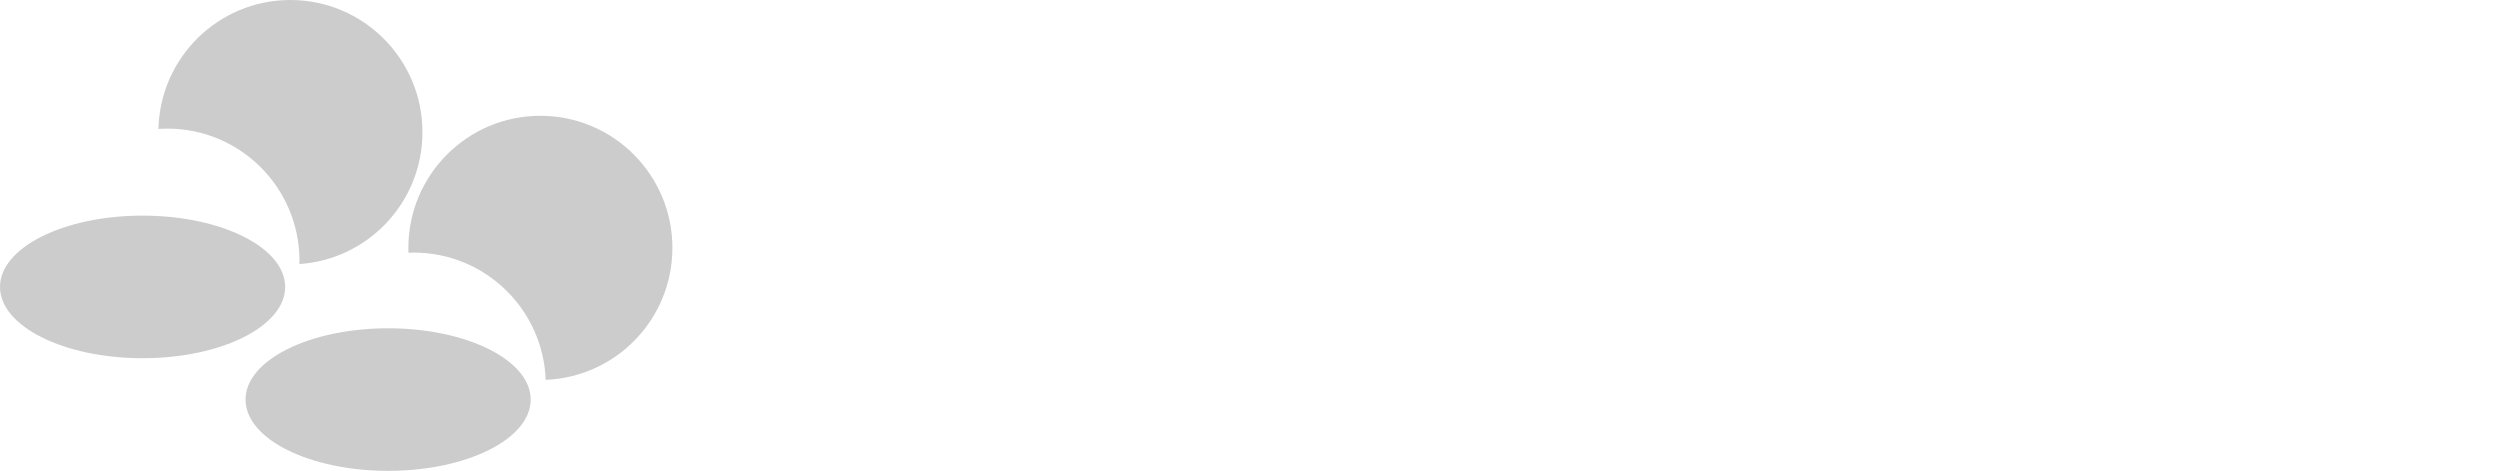
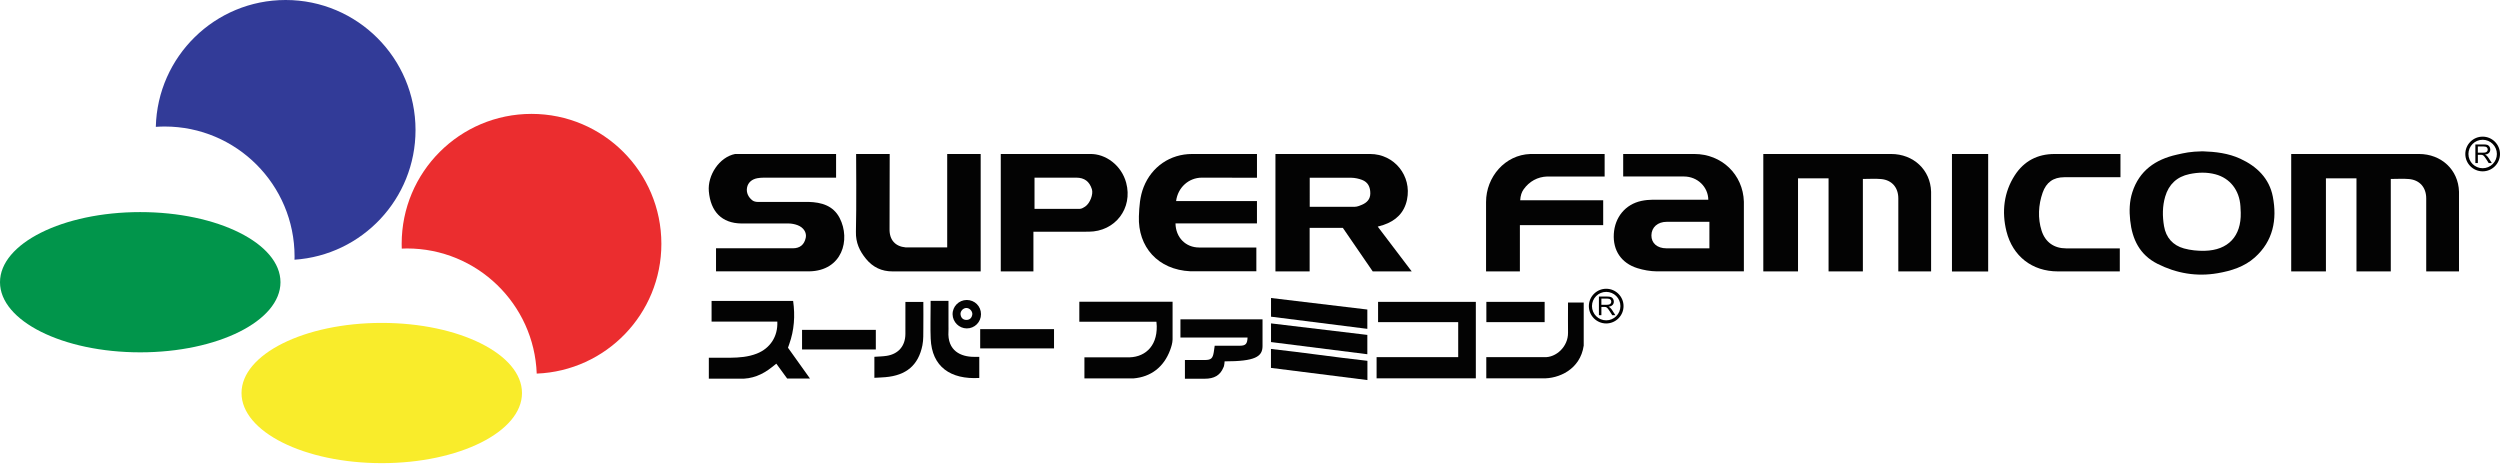
- <svg xmlns="http://www.w3.org/2000/svg" version="1.1">
+ <svg xmlns="http://www.w3.org/2000/svg" version="1.1" id="Ebene_1" x="0px" y="0px" width="566.929px" height="105.029px" viewBox="-0.756 0 566.929 105.029" enable-background="new -0.756 0 566.929 105.029" xml:space="preserve">
  <g>
-     <path d="M 438.72 66.222 L 430.248 66.222 L 430.248 37.572 C 430.248 37.572 451.452 37.572 461.442 37.572 C 466.833 37.572 471.042 41.394 471.189 46.791 L 471.189 66.222 L 463.191 66.222 C 463.191 66.222 463.191 53.877 463.191 48.414 C 463.191 45.765 461.631 43.932 459.006 43.689 C 457.563 43.557 456.105 43.665 454.542 43.665 C 454.542 51.153 454.542 66.222 454.542 66.222 L 446.172 66.222 C 446.172 66.222 446.172 51.108 446.172 43.509 C 443.661 43.509 441.252 43.509 438.72 43.509 C 438.72 50.985 438.72 66.222 438.72 66.222 Z" style="fill: rgb(255, 255, 255);" />
-     <path d="M 567.528 66.222 L 559.056 66.222 L 559.056 37.572 C 559.056 37.572 580.26 37.572 590.25 37.572 C 595.641 37.572 599.85 41.394 600 46.791 L 600 66.222 L 591.999 66.222 C 591.999 66.222 591.999 53.877 591.999 48.414 C 591.999 45.765 590.442 43.932 587.814 43.689 C 586.374 43.557 584.913 43.665 583.353 43.665 C 583.353 51.153 583.353 66.222 583.353 66.222 L 574.98 66.222 C 574.98 66.222 574.98 51.108 574.98 43.509 C 572.469 43.509 570.06 43.509 567.528 43.509 C 567.528 50.985 567.528 66.222 567.528 66.222 Z" style="fill: rgb(255, 255, 255);" />
-     <path d="M 336.168 55.293 C 338.874 58.863 341.685 62.562 344.457 66.222 C 341.274 66.222 334.944 66.222 334.944 66.222 L 327.657 55.599 L 319.554 55.599 C 319.554 55.599 319.554 62.691 319.554 66.222 C 316.71 66.222 313.998 66.222 311.208 66.222 C 311.208 56.781 311.208 47.106 311.208 37.572 C 311.613 37.572 312.015 37.572 312.42 37.572 C 319.716 37.572 327.009 37.569 334.305 37.572 C 340.251 37.575 344.508 42.933 343.314 48.711 C 342.654 51.903 340.602 53.862 337.575 54.882 C 337.155 55.023 336.729 55.134 336.168 55.293 Z M 319.575 50.457 C 323.274 50.457 330.582 50.457 330.582 50.457 C 331.158 50.448 331.758 50.199 332.301 49.968 C 333.513 49.452 334.353 48.624 334.359 47.184 C 334.362 45.66 333.804 44.445 332.334 43.89 C 331.512 43.578 330.6 43.386 329.724 43.371 L 319.572 43.371 C 319.575 43.371 319.575 48.132 319.575 50.457 Z" style="fill: rgb(255, 255, 255);" />
-     <path d="M 425.508 66.21 L 404.235 66.21 C 402.654 66.189 401.022 65.904 399.516 65.43 C 395.592 64.197 393.54 61.101 393.771 57.099 C 394.008 53.004 396.594 49.86 400.479 49.029 C 401.385 48.834 402.33 48.738 403.257 48.732 L 416.829 48.732 C 417.201 48.732 416.457 48.732 416.829 48.732 C 416.781 45.606 414.201 43.077 410.898 43.065 L 396.06 43.065 L 396.06 37.572 L 413.421 37.572 C 420.09 37.572 425.304 42.561 425.508 49.209 L 425.508 66.213 L 425.508 66.213 Z M 417.096 54.123 C 413.598 54.123 410.142 54.123 406.686 54.123 C 404.478 54.123 402.981 55.443 402.945 57.411 C 402.915 59.322 404.358 60.588 406.602 60.591 L 417.096 60.591 C 417.096 60.591 417.096 56.424 417.096 54.123 Z" style="fill: rgb(255, 255, 255);" />
-     <path d="M 174.711 66.21 L 174.711 60.585 L 193.449 60.585 C 195.177 60.585 196.233 59.724 196.605 58.026 C 196.878 56.775 196.092 55.491 194.583 54.933 C 193.896 54.678 193.134 54.534 192.405 54.525 L 180.849 54.525 C 176.133 54.456 173.379 51.651 172.956 46.665 C 172.626 42.783 175.485 38.349 179.358 37.575 C 179.358 37.575 196.029 37.575 204.006 37.575 C 204.006 39.297 204.006 41.529 204.006 43.347 C 203.613 43.347 203.217 43.347 202.818 43.347 C 197.322 43.347 191.82 43.341 186.324 43.35 C 185.805 43.353 185.277 43.395 184.767 43.488 C 183.474 43.731 182.514 44.526 182.28 45.774 C 182.046 46.998 182.592 48.141 183.615 48.915 C 183.93 49.152 184.44 49.266 184.863 49.269 L 197.316 49.269 C 200.403 49.356 203.304 50.148 204.873 53.184 C 207.609 58.482 205.5 66.093 197.442 66.21 L 174.711 66.21 Z" style="fill: rgb(255, 255, 255);" />
-     <path d="M 537.417 36.918 C 540.618 37.023 543.726 37.389 546.636 38.73 C 550.686 40.593 553.71 43.527 554.571 47.979 C 555.648 53.583 554.661 58.821 550.17 62.823 C 547.623 65.097 544.401 66.096 541.104 66.663 C 535.98 67.545 531.075 66.717 526.428 64.371 C 522.081 62.181 520.26 58.386 519.765 53.787 C 519.519 51.474 519.57 49.158 520.29 46.911 C 521.994 41.619 525.942 38.907 531.102 37.746 C 533.163 37.284 534.351 36.987 537.417 36.918 Z M 546.744 51.894 C 546.72 51.372 546.699 50.85 546.669 50.328 C 546.426 46.416 544.131 43.467 540.549 42.528 C 538.452 41.976 536.319 42.039 534.222 42.48 C 531.174 43.116 529.182 44.985 528.312 47.958 C 527.616 50.325 527.619 52.764 528.024 55.176 C 528.495 57.969 530.187 59.871 532.884 60.618 C 534.504 61.068 536.262 61.236 537.948 61.197 C 543.699 61.056 546.882 57.621 546.744 51.894 Z" style="fill: rgb(255, 255, 255);" />
-     <path d="M 306.699 49.062 C 306.699 50.937 306.699 52.68 306.699 54.507 C 300.042 54.507 293.433 54.507 286.824 54.507 C 286.875 57.942 289.299 60.387 292.584 60.39 C 296.847 60.396 306.552 60.393 306.552 60.393 L 306.552 66.195 L 290.484 66.195 C 282.492 65.826 277.626 60.192 277.893 52.791 C 277.98 50.352 278.142 47.949 279.051 45.648 C 281.013 40.671 285.531 37.575 290.856 37.575 C 295.719 37.575 306.705 37.575 306.705 37.575 L 306.705 43.368 C 306.705 43.368 295.857 43.335 293.241 43.347 C 290.049 43.362 287.394 45.741 286.971 49.062 C 293.535 49.062 300.09 49.062 306.699 49.062 Z" style="fill: rgb(255, 255, 255);" />
-     <path d="M 231.12 60.363 C 231.12 60.363 231.12 45.048 231.12 37.575 C 233.868 37.575 236.538 37.575 239.286 37.575 C 239.286 46.911 239.286 66.213 239.286 66.213 L 217.788 66.222 C 215.133 66.231 212.994 65.205 211.329 63.189 C 209.748 61.272 208.776 59.202 208.848 56.559 C 209.004 50.841 208.893 37.575 208.893 37.575 L 217.086 37.575 L 217.053 55.881 C 216.993 58.572 218.487 60.141 220.971 60.363 L 231.12 60.363 Z" style="fill: rgb(255, 255, 255);" />
-     <path d="M 252.156 56.538 C 252.156 59.844 252.156 63.03 252.156 66.213 C 249.468 66.213 246.864 66.213 244.188 66.213 C 244.188 56.802 244.188 37.575 244.188 37.575 L 265.932 37.575 C 269.781 37.47 273.645 40.338 274.788 44.598 C 276.459 50.814 272.121 56.508 265.644 56.535 C 261.528 56.553 257.412 56.538 253.296 56.538 C 252.966 56.538 252.639 56.538 252.156 56.538 Z M 252.426 50.964 L 263.448 50.964 C 263.892 50.958 264.381 50.676 264.768 50.415 C 265.974 49.605 266.811 47.385 266.424 46.167 C 265.818 44.268 264.606 43.353 262.605 43.347 L 252.426 43.347 L 252.426 50.964 L 252.426 50.964 Z" style="fill: rgb(255, 255, 255);" />
-     <path d="M 391.533 37.575 L 391.533 43.068 L 377.553 43.068 C 375.18 43.134 373.149 44.256 371.76 46.209 C 371.286 46.878 370.995 47.724 370.929 48.87 C 377.835 48.87 384.465 48.87 391.179 48.87 C 391.179 50.946 391.179 52.902 391.179 54.933 C 384.435 54.933 377.715 54.933 370.854 54.933 C 370.854 58.644 370.854 62.514 370.854 66.225 C 368.052 66.225 362.598 66.225 362.598 66.225 C 362.598 66.225 362.598 54.525 362.598 49.29 C 362.598 43.167 367.242 37.776 373.38 37.578 L 391.533 37.575 L 391.533 37.575 Z" style="fill: rgb(255, 255, 255);" />
-     <path d="M 517.233 60.603 L 517.233 66.222 L 502.125 66.222 C 495.864 66.222 491.1 62.541 489.576 56.448 C 488.388 51.693 488.937 46.887 491.628 42.744 C 493.866 39.3 497.148 37.584 501.273 37.575 L 517.395 37.575 L 517.395 43.242 L 503.706 43.242 C 501.021 43.242 499.293 44.484 498.402 47.019 C 497.364 49.977 497.184 53.274 498.156 56.298 C 499.056 59.1 501.198 60.603 504.135 60.603 L 517.233 60.603 Z" style="fill: rgb(255, 255, 255);" />
-     <path d="M 335.889 92.316 C 335.889 90.585 335.889 88.917 335.889 87.147 C 342.537 87.147 349.137 87.147 355.803 87.147 C 355.803 84.267 355.803 81.489 355.803 78.6 C 349.278 78.6 342.792 78.6 336.252 78.6 C 336.252 76.896 336.252 75.306 336.252 73.65 C 344.208 73.65 352.116 73.65 360.105 73.65 C 360.105 79.857 360.105 86.07 360.105 92.316 C 352.032 92.316 343.974 92.316 335.889 92.316 Z" style="fill: rgb(255, 255, 255);" />
-     <path d="M 173.628 78.474 C 173.628 76.683 173.628 75.087 173.628 73.428 C 180.276 73.428 186.873 73.428 193.527 73.428 C 194.037 77.055 193.794 80.562 192.576 83.97 C 192.465 84.285 192.27 84.843 192.27 84.843 C 192.27 84.843 195.963 90.036 197.631 92.355 C 195.744 92.355 192.063 92.355 192.063 92.355 C 192.063 92.355 190.164 89.79 189.423 88.734 C 189.042 89.037 188.697 89.31 188.355 89.58 C 186.036 91.434 183.471 92.526 180.423 92.4 C 180.423 92.4 175.497 92.4 172.956 92.4 L 172.956 87.291 C 172.956 87.291 176.445 87.309 178.188 87.288 C 180.396 87.261 182.577 87.099 184.674 86.274 C 187.914 84.999 189.837 82.095 189.666 78.474 C 184.347 78.474 179.022 78.474 173.628 78.474 Z" style="fill: rgb(255, 255, 255);" />
-     <rect x="476.28" y="37.575" width="8.835" height="28.665" style="fill: rgb(255, 255, 255);" />
-     <path d="M 264.6 92.328 L 264.6 87.183 L 274.884 87.183 C 279.072 87.396 282.357 84.744 282.249 79.575 C 282.243 79.245 282.201 78.915 282.168 78.504 C 275.907 78.504 269.676 78.504 263.355 78.504 C 263.355 76.836 263.355 75.255 263.355 73.629 C 270.927 73.629 286.11 73.629 286.11 73.629 L 286.11 82.833 C 286.089 83.706 285.813 84.612 285.504 85.443 C 283.959 89.565 280.83 91.968 276.579 92.331 L 264.6 92.328 L 264.6 92.328 Z" style="fill: rgb(255, 255, 255);" />
-     <path d="M 288.03 82.35 C 288.03 80.805 288.03 79.365 288.03 77.913 C 294.708 77.913 308.058 77.913 308.058 77.913 L 308.058 84.438 C 308.058 87.045 306.225 88.173 298.809 88.173 C 298.809 88.173 298.743 89.34 298.509 89.667 C 297.726 91.608 296.208 92.409 293.997 92.409 L 289.122 92.409 C 289.122 90.888 289.122 89.43 289.122 87.843 C 290.718 87.843 292.311 87.843 293.904 87.843 C 295.497 87.843 295.908 87.492 296.169 85.893 C 296.247 85.413 296.304 84.93 296.388 84.36 C 298.443 84.36 300.492 84.369 302.541 84.357 C 303.93 84.351 304.347 83.913 304.404 82.353 C 298.965 82.35 293.526 82.35 288.03 82.35 Z" style="fill: rgb(255, 255, 255);" />
-     <path d="M 386.427 73.809 L 386.427 84.33 C 385.575 90.198 380.28 92.436 376.389 92.316 L 362.655 92.316 L 362.655 87.147 L 376.782 87.147 C 379.689 87.294 382.644 84.576 382.599 81.177 C 382.572 79.047 382.596 76.914 382.596 74.781 C 382.596 74.487 382.596 74.187 382.596 73.809 C 383.94 73.809 385.221 73.809 386.427 73.809 Z" style="fill: rgb(255, 255, 255);" />
-     <path d="M 227.073 73.413 C 228.555 73.413 229.926 73.413 231.429 73.413 C 231.429 75.483 231.429 77.523 231.429 79.566 C 231.429 79.977 231.453 80.391 231.426 80.799 C 231.111 85.647 234.504 87.072 237.666 87.072 C 238.074 87.072 238.482 87.072 238.947 87.072 C 238.947 88.818 238.947 90.522 238.947 92.223 C 231.942 92.628 227.367 89.508 227.091 82.626 C 226.98 79.941 227.07 77.244 227.07 74.553 C 227.073 74.187 227.073 73.821 227.073 73.413 Z" style="fill: rgb(255, 255, 255);" />
-     <polygon points="333.633 86.433 310.131 83.463 310.131 78.909 333.633 81.717" style="fill: rgb(255, 255, 255);" />
-     <polygon points="333.633 80.238 310.131 77.271 310.131 72.714 333.633 75.525" style="fill: rgb(255, 255, 255);" />
-     <path d="M 333.651 88.038 C 333.651 89.679 333.651 91.161 333.651 92.736 C 325.791 91.743 317.988 90.759 310.116 89.766 C 310.116 88.377 310.116 86.703 310.116 85.143 C 317.934 86.001 325.764 87.171 333.651 88.038 Z" style="fill: rgb(255, 255, 255);" />
-     <path d="M 213.351 92.184 C 213.351 90.387 213.351 88.725 213.351 87.06 C 214.38 86.982 215.385 86.976 216.369 86.823 C 219.237 86.37 220.908 84.381 220.917 81.483 C 220.929 78.909 220.92 76.332 220.92 73.671 C 222.366 73.671 223.761 73.671 225.297 73.671 C 225.297 75.777 225.327 77.895 225.297 80.013 C 225.276 81.429 225.345 82.878 225.069 84.252 C 224.094 89.109 221.133 91.596 216.045 92.028 C 215.166 92.106 214.281 92.133 213.351 92.184 Z" style="fill: rgb(255, 255, 255);" />
-     <path d="M 213.702 80.484 C 213.702 82.104 213.702 83.664 213.702 85.266 C 207.69 85.266 201.726 85.266 195.702 85.266 C 195.702 83.667 195.702 82.113 195.702 80.484 C 201.687 80.484 207.648 80.484 213.702 80.484 Z" style="fill: rgb(255, 255, 255);" />
-     <path d="M 239.166 80.307 C 245.223 80.307 251.181 80.307 257.184 80.307 C 257.184 81.888 257.184 83.403 257.184 85.008 C 251.184 85.008 245.205 85.008 239.166 85.008 C 239.166 83.469 239.166 81.915 239.166 80.307 Z" style="fill: rgb(255, 255, 255);" />
-     <path d="M 376.896 73.65 C 376.896 75.27 376.896 77.013 376.896 78.6 C 372.153 78.6 367.449 78.6 362.673 78.6 C 362.673 77.055 362.673 75.288 362.673 73.65 C 367.359 73.65 372.078 73.65 376.896 73.65 Z" style="fill: rgb(255, 255, 255);" />
-     <path d="M 239.367 76.659 C 239.364 78.597 237.798 80.154 235.875 80.133 C 234.009 80.109 232.464 78.576 232.434 76.704 C 232.401 74.787 233.958 73.203 235.884 73.194 C 237.828 73.188 239.37 74.721 239.367 76.659 Z M 237.258 76.614 C 237.231 75.825 236.529 75.141 235.791 75.144 C 235.011 75.15 234.279 75.927 234.372 76.71 C 234.474 77.583 235.029 78.093 235.875 78.06 C 236.739 78.024 237.177 77.424 237.258 76.614 Z" style="fill: rgb(255, 255, 255);" />
-     <path id="path2842" d="M 68.439 68.859 C 68.439 78.309 53.121 85.971 34.221 85.971 C 15.324 85.971 0 78.312 0 68.862 C 0 68.862 0 68.862 0 68.859 C 0 59.412 15.318 51.75 34.215 51.75 C 53.112 51.75 68.436 59.409 68.436 68.856 C 68.439 68.859 68.439 68.859 68.439 68.859 Z" style="fill: rgb(204, 204, 204);" />
-     <path id="path3624" d="M 127.368 95.898 C 127.371 105.345 112.053 113.007 93.156 113.007 C 74.256 113.007 58.935 105.348 58.932 95.901 C 58.932 95.898 58.932 95.898 58.932 95.898 C 58.929 86.448 74.25 78.789 93.147 78.789 C 112.047 78.789 127.365 86.445 127.368 95.895 C 127.368 95.898 127.368 95.898 127.368 95.898 Z" style="fill: rgb(204, 204, 204);" />
-     <path id="path3644" d="M 69.696 0 C 52.446 0 38.43 13.785 38.022 30.951 C 38.739 30.9 39.453 30.87 40.179 30.87 C 57.684 30.87 71.874 45.075 71.874 62.595 C 71.874 62.856 71.862 63.111 71.856 63.369 C 88.356 62.262 101.388 48.522 101.388 31.725 C 101.388 14.205 87.201 0 69.696 0 L 69.696 0 Z" style="fill: rgb(204, 204, 204);" />
-     <path id="path3897" d="M 129.693 27.789 C 112.194 27.789 98.01 41.982 98.01 59.493 C 98.01 59.883 98.016 60.276 98.031 60.66 C 98.451 60.645 98.868 60.624 99.297 60.624 C 116.4 60.624 130.341 74.193 130.962 91.158 C 147.876 90.495 161.376 76.581 161.376 59.496 C 161.379 41.982 147.192 27.789 129.693 27.789 L 129.693 27.789 Z" style="fill: rgb(204, 204, 204);" />
+     <path fill="#030303" d="M406.984,61.545h-7.873V34.92c0,0,19.708,0,28.991,0c5.01,0,8.923,3.551,9.06,8.566v18.061h-7.434   c0,0,0-11.475,0-16.551c0-2.462-1.449-4.167-3.89-4.392c-1.339-0.123-2.696-0.022-4.147-0.022c0,6.958,0,20.965,0,20.965h-7.78   c0,0,0-14.047,0-21.111c-2.335,0-4.573,0-6.927,0C406.984,47.386,406.984,61.545,406.984,61.545z" />
+     <path fill="#030303" d="M526.698,61.545h-7.873V34.92c0,0,19.707,0,28.99,0c5.011,0,8.924,3.551,9.061,8.566v18.061h-7.434   c0,0,0-11.475,0-16.551c0-2.462-1.449-4.167-3.89-4.392c-1.339-0.123-2.696-0.022-4.147-0.022c0,6.958,0,20.965,0,20.965h-7.78   c0,0,0-14.047,0-21.111c-2.335,0-4.573,0-6.927,0C526.698,47.386,526.698,61.545,526.698,61.545z" />
+     <path fill="#030303" d="M311.674,51.389c2.514,3.317,5.128,6.755,7.705,10.156c-2.958,0-8.842,0-8.842,0l-6.774-9.873h-7.53   c0,0,0,6.592,0,9.873c-2.642,0-5.164,0-7.755,0c0-8.774,0-17.764,0-26.625c0.376,0,0.75,0,1.124,0c6.781,0,13.561-0.004,20.34,0   c5.526,0.003,9.484,4.982,8.373,10.352c-0.612,2.966-2.521,4.787-5.332,5.735C312.593,51.139,312.195,51.24,311.674,51.389z    M296.252,46.893c3.439,0,10.23,0,10.23,0c0.536-0.006,1.093-0.239,1.599-0.453c1.126-0.48,1.906-1.248,1.911-2.587   c0.005-1.418-0.516-2.547-1.881-3.063c-0.764-0.288-1.611-0.466-2.426-0.482h-9.434C296.252,40.308,296.252,44.734,296.252,46.893z   " />
+     <path fill="#030303" d="M394.705,61.536h-19.769c-1.47-0.02-2.988-0.286-4.388-0.727c-3.646-1.144-5.552-4.022-5.338-7.743   c0.219-3.804,2.624-6.726,6.234-7.5c0.843-0.18,1.72-0.27,2.581-0.276h12.614c0.346,0-0.345,0,0,0   c-0.045-2.904-2.441-5.255-5.51-5.267h-13.792V34.92h16.135c6.198,0,11.044,4.635,11.233,10.815v15.802H394.705z M386.889,50.301   c-3.253,0-6.464,0-9.677,0c-2.05,0-3.443,1.227-3.475,3.056c-0.028,1.777,1.313,2.952,3.399,2.956h9.752   C386.889,56.313,386.889,52.441,386.889,50.301z" />
+     <path fill="#030303" d="M161.618,61.535v-5.228l17.414-0.001c1.608,0,2.589-0.8,2.933-2.378c0.254-1.163-0.475-2.355-1.878-2.875   c-0.638-0.235-1.348-0.37-2.025-0.377h-10.74c-4.382-0.065-6.941-2.672-7.336-7.306c-0.307-3.609,2.352-7.729,5.952-8.449   c0,0,15.493,0,22.906,0c0,1.602,0,3.677,0,5.364c-0.364,0-0.734,0-1.104,0c-5.109,0-10.22-0.003-15.329,0.005   c-0.483,0.001-0.974,0.04-1.447,0.127c-1.203,0.227-2.095,0.964-2.313,2.124c-0.215,1.138,0.29,2.2,1.242,2.919   c0.294,0.222,0.768,0.327,1.16,0.329h11.574c2.869,0.082,5.565,0.819,7.023,3.639c2.544,4.924,0.583,11.997-6.906,12.106H161.618z" />
+     <path fill="#030303" d="M498.714,34.311c2.974,0.098,5.863,0.437,8.568,1.683c3.762,1.733,6.574,4.461,7.373,8.596   c1.003,5.21,0.084,10.078-4.089,13.797c-2.368,2.113-5.362,3.042-8.427,3.57c-4.761,0.819-9.32,0.048-13.639-2.131   c-4.04-2.036-5.733-5.563-6.191-9.836c-0.229-2.15-0.183-4.303,0.487-6.391c1.582-4.918,5.252-7.438,10.048-8.517   C494.761,34.652,495.864,34.376,498.714,34.311z M507.382,48.23c-0.023-0.484-0.041-0.971-0.07-1.456   c-0.226-3.635-2.36-6.377-5.688-7.25c-1.95-0.511-3.93-0.453-5.881-0.044c-2.833,0.593-4.683,2.329-5.493,5.092   c-0.646,2.199-0.644,4.467-0.266,6.707c0.437,2.598,2.011,4.366,4.516,5.059c1.506,0.418,3.139,0.574,4.708,0.537   C504.552,56.745,507.509,53.553,507.382,48.23z" />
+     <path fill="#030303" d="M284.287,45.599c0,1.742,0,3.361,0,5.058c-6.189,0-12.331,0-18.473,0c0.049,3.195,2.302,5.467,5.353,5.47   c3.963,0.005,12.982,0.001,12.982,0.001v5.393h-14.934c-7.426-0.342-11.949-5.58-11.701-12.458c0.081-2.265,0.231-4.5,1.075-6.638   c1.825-4.625,6.025-7.504,10.974-7.504c4.519,0,14.728,0,14.728,0v5.386c0,0-10.081-0.031-12.514-0.021   c-2.966,0.015-5.434,2.226-5.827,5.312C272.053,45.599,278.143,45.599,284.287,45.599z" />
+     <path fill="#030303" d="M214.043,56.101c0,0,0-14.233,0-21.18c2.555,0,5.035,0,7.591,0c0,8.677,0,26.617,0,26.617l-19.981,0.008   c-2.468,0.009-4.455-0.946-6.003-2.82c-1.47-1.779-2.372-3.705-2.306-6.161c0.144-5.315,0.043-17.644,0.043-17.644h7.615   l-0.033,17.015c-0.054,2.499,1.333,3.959,3.642,4.165H214.043z" />
+     <path fill="#030303" d="M233.594,52.546c0,3.073,0,6.033,0,8.992c-2.497,0-4.917,0-7.405,0c0-8.747,0-26.617,0-26.617h20.209   c3.576-0.096,7.168,2.57,8.231,6.527c1.553,5.779-2.48,11.071-8.5,11.095c-3.825,0.017-7.65,0.003-11.476,0.003   C234.347,52.546,234.042,52.546,233.594,52.546z M233.844,47.365h10.246c0.413-0.006,0.867-0.267,1.227-0.509   c1.121-0.754,1.897-2.818,1.538-3.948c-0.563-1.766-1.691-2.615-3.549-2.623h-9.462L233.844,47.365L233.844,47.365z" />
+     <path fill="#030303" d="M363.13,34.922v5.104h-12.994c-2.205,0.063-4.091,1.105-5.383,2.921c-0.44,0.622-0.711,1.406-0.771,2.472   c6.417,0,12.58,0,18.82,0c0,1.931,0,3.749,0,5.635c-6.268,0-12.515,0-18.89,0c0,3.448,0,7.045,0,10.494c-2.606,0-7.673,0-7.673,0   s0-10.872,0-15.737c0-5.691,4.316-10.702,10.02-10.887L363.13,34.922L363.13,34.922z" />
+     <path fill="#030303" d="M479.954,56.323v5.223h-14.041c-5.818,0-10.246-3.422-11.662-9.085c-1.104-4.418-0.596-8.885,1.907-12.735   c2.08-3.202,5.129-4.796,8.964-4.804h14.983v5.266h-12.722c-2.495,0.001-4.103,1.156-4.93,3.511   c-0.965,2.748-1.132,5.813-0.229,8.624c0.836,2.604,2.829,4.001,5.556,4.001H479.954z" />
+     <path fill="#030303" d="M311.416,85.799c0-1.609,0-3.16,0-4.805c6.178,0,12.311,0,18.507,0c0-2.678,0-5.259,0-7.945   c-6.063,0-12.093,0-18.172,0c0-1.582,0-3.061,0-4.6c7.396,0,14.745,0,22.17,0c0,5.769,0,11.545,0,17.35   C326.417,85.799,318.93,85.799,311.416,85.799z" />
+     <path fill="#030303" d="M160.61,72.933c0-1.665,0-3.149,0-4.691c6.179,0,12.31,0,18.494,0c0.474,3.372,0.248,6.633-0.883,9.8   c-0.104,0.292-0.285,0.81-0.285,0.81s3.433,4.828,4.983,6.981c-1.754,0-5.174,0-5.174,0s-1.765-2.383-2.454-3.364   c-0.355,0.282-0.674,0.534-0.992,0.787c-2.156,1.723-4.539,2.736-7.373,2.621c0,0-4.579,0-6.939,0v-4.75   c0,0,3.243,0.016,4.861-0.003c2.052-0.024,4.079-0.176,6.028-0.942c3.013-1.186,4.801-3.885,4.64-7.249   C170.573,72.933,165.625,72.933,160.61,72.933z" />
+     <rect x="441.893" y="34.922" fill="#030303" width="8.212" height="26.642" />
+     <path fill="#030303" d="M245.159,85.809v-4.783h9.558c3.893,0.199,6.946-2.267,6.845-7.07c-0.006-0.307-0.045-0.612-0.074-0.996   c-5.82,0-11.612,0-17.485,0c0-1.549,0-3.019,0-4.53c7.037,0,21.148,0,21.148,0v8.554c-0.019,0.813-0.275,1.655-0.563,2.427   c-1.435,3.831-4.344,6.064-8.295,6.4L245.159,85.809L245.159,85.809z" />
+     <path fill="#030303" d="M266.934,76.535c0-1.436,0-2.773,0-4.124c6.208,0,18.616,0,18.616,0v6.065c0,2.423-1.705,3.47-8.597,3.47   c0,0-0.062,1.086-0.279,1.389c-0.726,1.804-2.137,2.548-4.192,2.548h-4.531c0-1.412,0-2.768,0-4.243c1.482,0,2.963,0,4.444,0   s1.862-0.325,2.104-1.813c0.072-0.444,0.127-0.893,0.203-1.424c1.911,0,3.815,0.008,5.721-0.002   c1.29-0.006,1.678-0.413,1.731-1.864C277.098,76.535,272.044,76.535,266.934,76.535z" />
+     <path fill="#030303" d="M358.385,68.598v9.777c-0.791,5.453-5.714,7.533-9.329,7.424h-12.764v-4.805h13.128   c2.703,0.137,5.449-2.39,5.408-5.548c-0.025-1.981-0.004-3.963-0.004-5.945c0-0.274,0-0.551,0-0.903   C356.073,68.598,357.265,68.598,358.385,68.598z" />
+     <path fill="#030303" d="M210.283,68.23c1.377,0,2.65,0,4.049,0c0,1.923,0,3.82,0,5.717c0,0.382,0.021,0.767-0.004,1.147   c-0.293,4.505,2.862,5.83,5.8,5.829c0.379,0,0.758,0,1.19,0c0,1.624,0,3.206,0,4.787c-6.511,0.378-10.761-2.522-11.02-8.917   c-0.102-2.497-0.017-5.004-0.017-7.505C210.283,68.949,210.283,68.61,210.283,68.23z" />
+     <polygon fill="#030303" points="309.317,80.329 287.475,77.571 287.475,73.336 309.317,75.947  " />
+     <polygon fill="#030303" points="309.317,74.573 287.475,71.816 287.475,67.579 309.317,70.192  " />
+     <path fill="#030303" d="M309.336,81.823c0,1.524,0,2.9,0,4.364c-7.307-0.921-14.559-1.836-21.875-2.759c0-1.292,0-2.848,0-4.298   C294.727,79.928,302.006,81.016,309.336,81.823z" />
+     <path fill="#030303" d="M197.528,85.676c0-1.672,0-3.217,0-4.764c0.958-0.071,1.893-0.076,2.805-0.22   c2.667-0.421,4.219-2.268,4.229-4.963c0.009-2.392,0.002-4.786,0.002-7.261c1.344,0,2.639,0,4.067,0c0,1.959,0.03,3.927,0,5.896   c-0.02,1.315,0.045,2.662-0.211,3.938c-0.907,4.514-3.657,6.827-8.388,7.229C199.217,85.602,198.395,85.627,197.528,85.676z" />
+     <path fill="#030303" d="M197.855,74.8c0,1.508,0,2.956,0,4.446c-5.588,0-11.13,0-16.729,0c0-1.488,0-2.932,0-4.446   C186.688,74.8,192.229,74.8,197.855,74.8z" />
+     <path fill="#030303" d="M221.522,74.638c5.629,0,11.167,0,16.745,0c0,1.468,0,2.877,0,4.367c-5.577,0-11.134,0-16.745,0   C221.522,77.575,221.522,76.131,221.522,74.638z" />
+     <path fill="#030303" d="M349.526,68.449c0,1.505,0,3.127,0,4.6c-4.408,0-8.779,0-13.218,0c0-1.435,0-3.076,0-4.6   C340.664,68.449,345.05,68.449,349.526,68.449z" />
+     <path fill="#030303" d="M221.708,71.246c-0.002,1.802-1.457,3.249-3.244,3.229c-1.735-0.021-3.17-1.448-3.2-3.186   c-0.031-1.782,1.417-3.255,3.207-3.262C220.277,68.02,221.71,69.446,221.708,71.246z M219.747,71.205   c-0.023-0.734-0.676-1.37-1.362-1.366c-0.726,0.006-1.404,0.727-1.318,1.456c0.093,0.81,0.61,1.283,1.397,1.252   C219.265,72.516,219.672,71.957,219.747,71.205z" />
+     <g>
+       <path d="M361.832,71.479v-4.23h1.876c0.378,0,0.664,0.038,0.86,0.114c0.194,0.076,0.353,0.21,0.47,0.401    c0.117,0.192,0.177,0.405,0.177,0.639c0,0.3-0.097,0.553-0.292,0.759c-0.192,0.205-0.493,0.336-0.899,0.393    c0.148,0.07,0.261,0.142,0.339,0.21c0.161,0.149,0.317,0.337,0.464,0.563l0.736,1.151h-0.706l-0.56-0.88    c-0.163-0.254-0.299-0.448-0.404-0.582c-0.105-0.137-0.2-0.23-0.284-0.284c-0.082-0.053-0.168-0.09-0.254-0.111    c-0.063-0.014-0.168-0.021-0.313-0.021h-0.648v1.878L361.832,71.479L361.832,71.479z M362.391,69.115h1.204    c0.256,0,0.457-0.026,0.601-0.079c0.145-0.053,0.256-0.137,0.329-0.254c0.073-0.116,0.111-0.242,0.111-0.379    c0-0.2-0.07-0.365-0.216-0.494c-0.146-0.128-0.376-0.193-0.688-0.193h-1.341V69.115L362.391,69.115z" />
+     </g>
+     <g>
+       <path d="M363.485,73.351c-2.169,0-3.933-1.767-3.933-3.935s1.765-3.933,3.933-3.933c2.166,0,3.932,1.765,3.932,3.933    S365.653,73.351,363.485,73.351z M363.485,66.191c-1.778,0-3.226,1.446-3.226,3.226s1.447,3.227,3.226,3.227    c1.777,0,3.225-1.447,3.225-3.227S365.262,66.191,363.485,66.191z" />
+     </g>
+     <g>
+       <g>
+         <path d="M560.587,36.984v-4.231h1.876c0.378,0,0.665,0.038,0.861,0.114c0.192,0.076,0.353,0.21,0.47,0.401     c0.116,0.193,0.175,0.405,0.175,0.639c0,0.3-0.095,0.552-0.29,0.758c-0.192,0.206-0.495,0.336-0.9,0.392     c0.148,0.071,0.262,0.143,0.34,0.21c0.161,0.15,0.317,0.338,0.463,0.563l0.736,1.151h-0.705l-0.561-0.879     c-0.162-0.255-0.298-0.448-0.403-0.583c-0.105-0.136-0.201-0.23-0.284-0.284c-0.082-0.054-0.168-0.09-0.254-0.112     c-0.064-0.014-0.169-0.021-0.313-0.021h-0.648v1.878h-0.562V36.984z M561.147,34.62h1.204c0.255,0,0.455-0.026,0.602-0.079     c0.143-0.053,0.253-0.137,0.329-0.254c0.072-0.116,0.109-0.243,0.109-0.379c0-0.201-0.07-0.365-0.217-0.494     c-0.146-0.128-0.376-0.194-0.688-0.194h-1.34V34.62L561.147,34.62z" />
+       </g>
+       <g>
+         <path d="M562.24,38.855c-2.168,0-3.933-1.766-3.933-3.934s1.767-3.934,3.933-3.934c2.168,0,3.933,1.766,3.933,3.934     S564.408,38.855,562.24,38.855z M562.24,31.696c-1.778,0-3.226,1.446-3.226,3.226s1.447,3.227,3.226,3.227     s3.226-1.447,3.226-3.227S564.018,31.696,562.24,31.696z" />
+       </g>
+     </g>
+     <g>
+       <path id="path2842" fill="#01954B" d="M62.849,63.997C62.85,72.779,48.614,79.9,31.047,79.9    c-17.563,0.001-31.803-7.118-31.804-15.9c0,0,0,0,0-0.002c-0.001-8.782,14.236-15.902,31.8-15.902    c17.563,0,31.804,7.119,31.805,15.899C62.849,63.997,62.849,63.997,62.849,63.997z" />
+       <path id="path3624" fill="#F9EC2B" d="M117.618,89.127c0.003,8.779-14.233,15.902-31.798,15.902    c-17.563,0-31.803-7.119-31.806-15.9c0-0.002,0-0.002,0-0.002c-0.002-8.783,14.235-15.902,31.8-15.902s31.802,7.115,31.804,15.898    C117.618,89.126,117.618,89.126,117.618,89.127z" />
+       <path id="path3644" fill="#323B98" d="M64.017,0C47.987,0,34.96,12.812,34.58,28.766c0.666-0.047,1.329-0.075,2.006-0.075    c16.269,0,29.457,13.202,29.457,29.485c0,0.242-0.012,0.479-0.018,0.72c15.335-1.029,27.448-13.801,27.448-29.411    C93.473,13.202,80.286,0,64.017,0L64.017,0z" />
+       <path id="path3897" fill="#EB2D2F" d="M119.779,25.827c-16.264,0-29.447,13.192-29.447,29.464c0,0.363,0.005,0.73,0.019,1.087    c0.392-0.014,0.78-0.035,1.177-0.035c15.897,0,28.853,12.611,29.429,28.378c15.72-0.615,28.268-13.547,28.268-29.427    C149.227,39.019,136.043,25.827,119.779,25.827L119.779,25.827z" />
+     </g>
  </g>
</svg>
